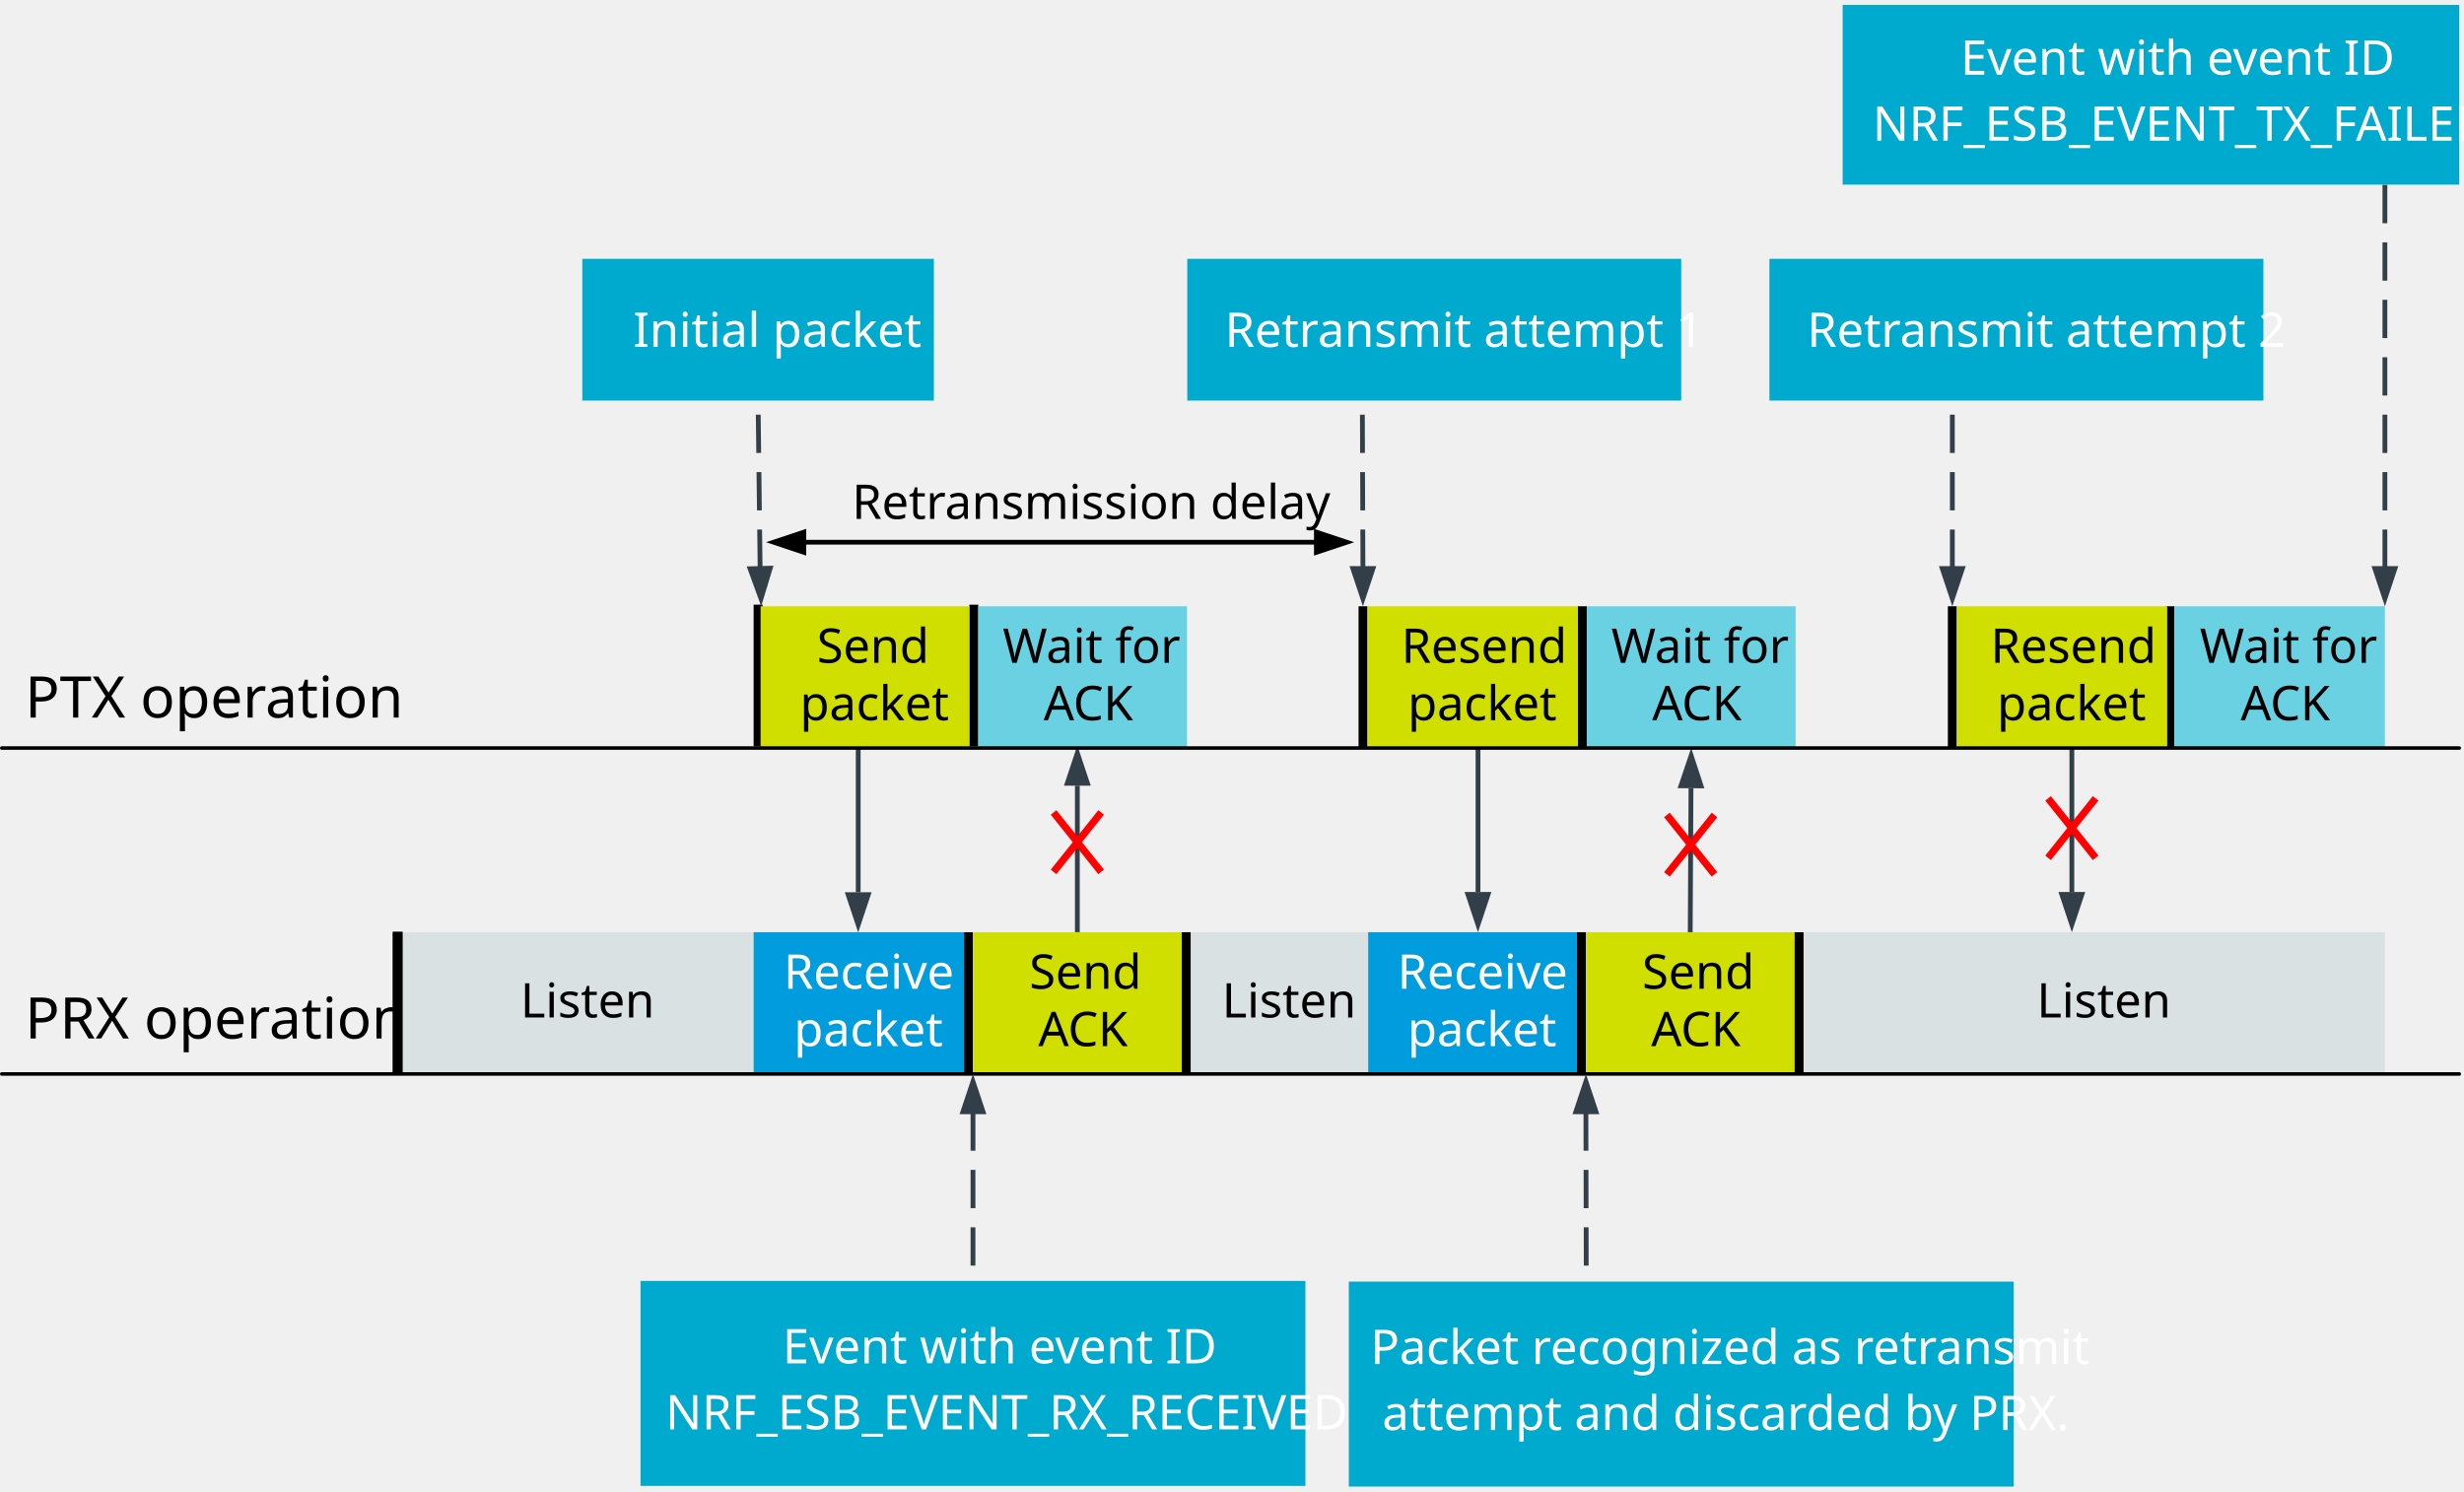
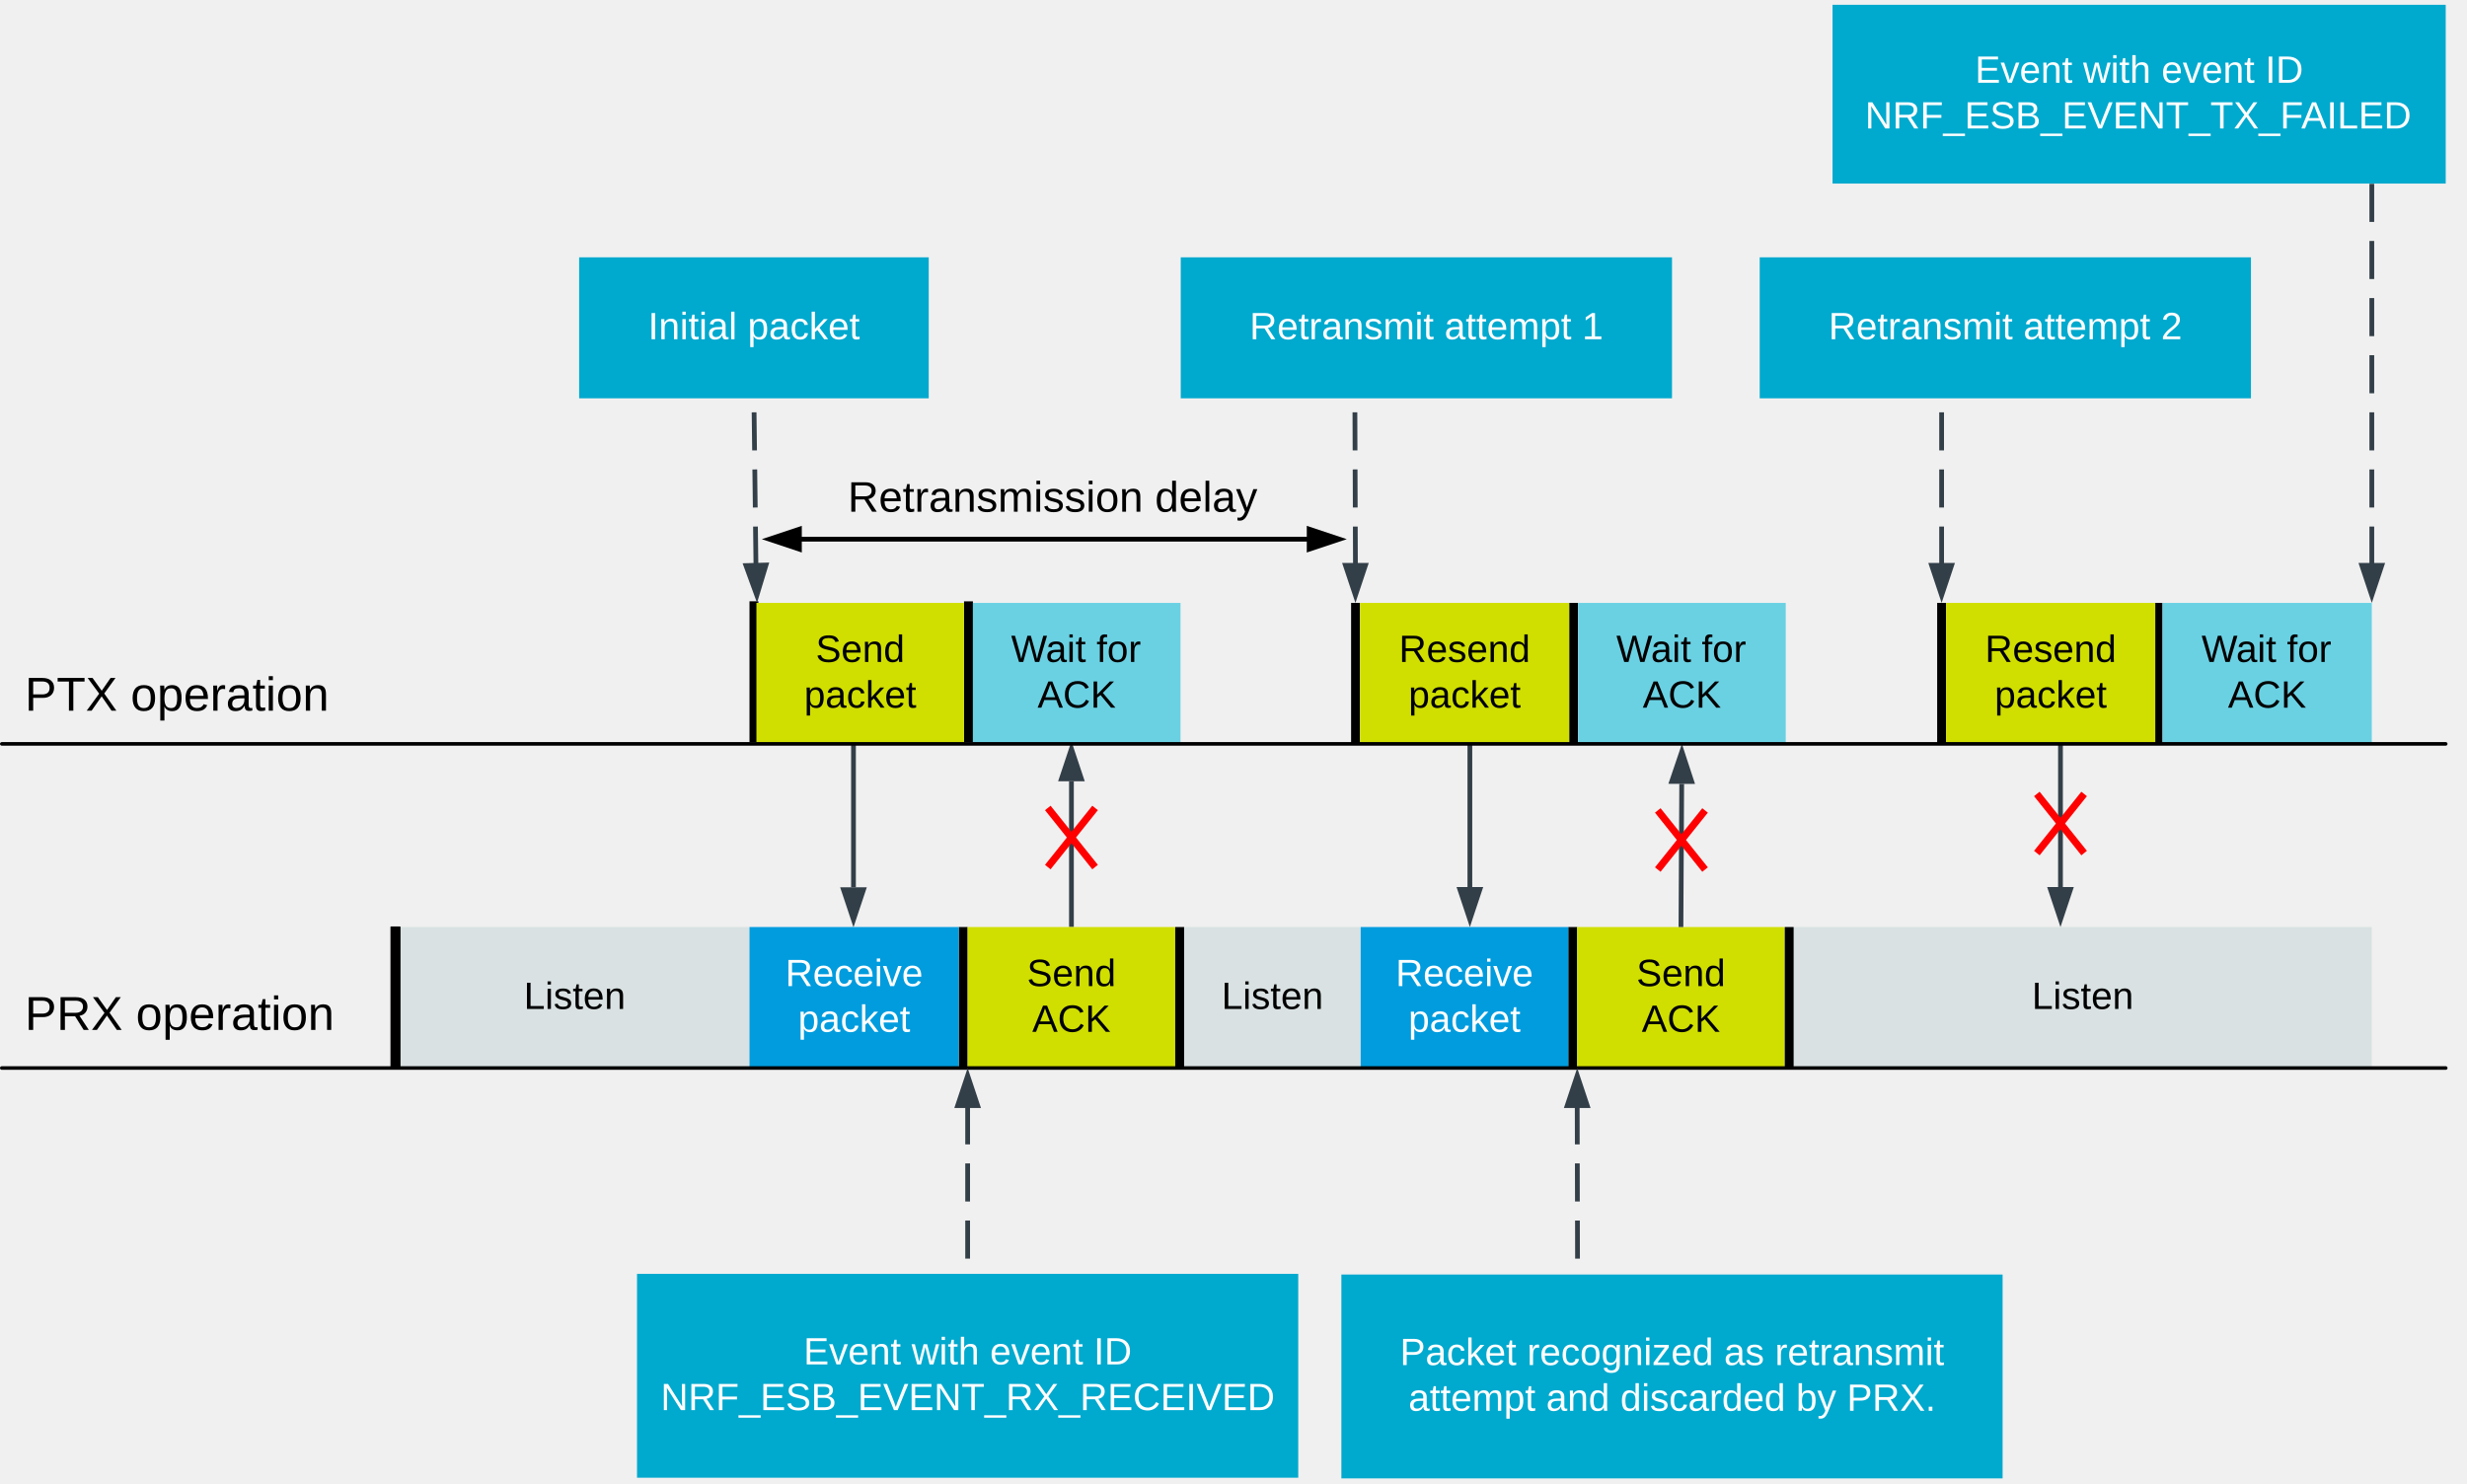
- <svg xmlns="http://www.w3.org/2000/svg" xmlns:xlink="http://www.w3.org/1999/xlink" width="7.149in" height="4.328in" viewBox="0 0 514.761 311.581" xml:space="preserve" color-interpolation-filters="sRGB" class="st22">
+ <svg xmlns="http://www.w3.org/2000/svg" xmlns:xlink="http://www.w3.org/1999/xlink" width="7.198in" height="4.328in" viewBox="0 0 518.232 311.581" xml:space="preserve" color-interpolation-filters="sRGB" class="st23">
  <style type="text/css">
	
		.st1 {fill:none;stroke:none;stroke-linecap:round;stroke-linejoin:round;stroke-width:0.72}
- 		.st2 {fill:#000000;font-family:Calibri;font-size:1em}
+ 		.st2 {fill:#000000;font-family:Arial;font-size:0.833em}
		.st3 {fill:#000000;stroke:none;stroke-linecap:round;stroke-linejoin:round;stroke-width:0.24}
		.st4 {fill:#d9e1e2;stroke:none;stroke-linecap:round;stroke-linejoin:round;stroke-width:0.72}
- 		.st5 {fill:#000000;font-family:Calibri;font-size:0.833em}
- 		.st6 {marker-end:url(#mrkr13-24);stroke:#333f48;stroke-linecap:butt;stroke-width:1}
+ 		.st5 {fill:#000000;font-family:Arial;font-size:0.667em}
+ 		.st6 {marker-end:url(#mrkr13-25);stroke:#333f48;stroke-linecap:butt;stroke-width:1}
		.st7 {fill:#333f48;fill-opacity:1;stroke:#333f48;stroke-opacity:1;stroke-width:0.357}
		.st8 {fill:#d0df00;stroke:none;stroke-linecap:round;stroke-linejoin:round;stroke-width:0.72}
		.st9 {font-size:1em}
		.st10 {fill:#009cde;stroke:none;stroke-linecap:round;stroke-linejoin:round;stroke-width:0.72}
- 		.st11 {fill:#ffffff;font-family:Calibri;font-size:0.833em}
+ 		.st11 {fill:#ffffff;font-family:Arial;font-size:0.667em}
		.st12 {fill:#000000;stroke:#000000;stroke-linecap:round;stroke-linejoin:round;stroke-width:0.24}
		.st13 {fill:#6ad1e3;stroke:none;stroke-linecap:round;stroke-linejoin:round;stroke-width:0.72}
		.st14 {fill:#00a9ce}
		.st15 {stroke:#ff0000;stroke-width:1.5}
- 		.st16 {marker-end:url(#mrkr13-120);marker-start:url(#mrkr13-118);stroke:#000000;stroke-linecap:round;stroke-linejoin:round;stroke-width:1}
+ 		.st16 {marker-end:url(#mrkr13-121);marker-start:url(#mrkr13-119);stroke:#000000;stroke-linecap:round;stroke-linejoin:round;stroke-width:1}
		.st17 {fill:#000000;fill-opacity:1;stroke:#000000;stroke-opacity:1;stroke-width:0.357}
		.st18 {stroke:#000000;stroke-linecap:round;stroke-linejoin:round;stroke-width:0.75}
		.st19 {fill:#00a9ce;stroke:none;stroke-width:1}
- 		.st20 {marker-start:url(#mrkr13-140);stroke:#333f48;stroke-dasharray:8,4;stroke-linecap:butt;stroke-width:1}
+ 		.st20 {marker-start:url(#mrkr13-141);stroke:#333f48;stroke-dasharray:8,4;stroke-linecap:butt;stroke-width:1}
		.st21 {fill:none;stroke:none;stroke-width:1}
- 		.st22 {fill:none;fill-rule:evenodd;font-size:12px;overflow:visible;stroke-linecap:square;stroke-miterlimit:3}
+ 		.st22 {fill:#000000;font-family:Arial;font-size:0.75em}
+ 		.st23 {fill:none;fill-rule:evenodd;font-size:12px;overflow:visible;stroke-linecap:square;stroke-miterlimit:3}
	
	</style>
  <defs id="Markers">
    <g id="lend13">
      <path d="M 3 1 L 0 0 L 3 -1 L 3 1 " style="stroke:none" />
    </g>
-     <marker id="mrkr13-24" class="st7" refX="-8.4" orient="auto" markerUnits="strokeWidth" overflow="visible">
+     <marker id="mrkr13-25" class="st7" refX="-8.4" orient="auto" markerUnits="strokeWidth" overflow="visible">
      <use xlink:href="#lend13" transform="scale(-2.8,-2.8) " />
    </marker>
-     <marker id="mrkr13-118" class="st17" refX="8.04" orient="auto" markerUnits="strokeWidth" overflow="visible">
+     <marker id="mrkr13-119" class="st17" refX="8.04" orient="auto" markerUnits="strokeWidth" overflow="visible">
      <use xlink:href="#lend13" transform="scale(2.8) " />
    </marker>
-     <marker id="mrkr13-120" class="st17" refX="-8.4" orient="auto" markerUnits="strokeWidth" overflow="visible">
+     <marker id="mrkr13-121" class="st17" refX="-8.4" orient="auto" markerUnits="strokeWidth" overflow="visible">
      <use xlink:href="#lend13" transform="scale(-2.8,-2.8) " />
    </marker>
-     <marker id="mrkr13-140" class="st7" refX="8.04" orient="auto" markerUnits="strokeWidth" overflow="visible">
+     <marker id="mrkr13-141" class="st7" refX="8.04" orient="auto" markerUnits="strokeWidth" overflow="visible">
      <use xlink:href="#lend13" transform="scale(2.8) " />
    </marker>
  </defs>
  <g>
-     <g id="shape335-1" transform="translate(1.21956,-156.432)">
-       <rect x="0" y="293.874" width="80.921" height="17.706" class="st1" />
-       <text x="4" y="306.33" class="st2">PTX operation</text>
-     </g>
-     <g id="shape336-4" transform="translate(202.509,-155.64)">
-       <rect x="0" y="281.962" width="1.866" height="29.618" class="st3" />
-     </g>
-     <g id="shape337-6" transform="translate(157.442,-155.652)">
-       <rect x="0" y="281.962" width="1.866" height="29.618" class="st3" />
-     </g>
-     <g id="shape339-8" transform="translate(1.21956,-91.8421)">
-       <rect x="0" y="298.825" width="80.921" height="12.756" class="st1" />
-       <text x="4" y="308.8" class="st2">PRX operation</text>
-     </g>
-     <g id="shape340-11" transform="translate(201.4,-87.2139)">
-       <rect x="0" y="281.962" width="1.866" height="29.618" class="st3" />
-     </g>
-     <g id="shape431-13" transform="translate(84.0059,-87.2139)">
-       <rect x="0" y="281.962" width="73.437" height="29.618" class="st4" />
-       <text x="24.72" y="299.77" class="st5">Listen</text>
-     </g>
-     <g id="shape432-16" transform="translate(248.743,-87.2139)">
-       <rect x="0" y="281.962" width="37.086" height="29.618" class="st4" />
-       <text x="6.55" y="299.77" class="st5">Listen</text>
-     </g>
-     <g id="shape433-19" transform="translate(490.867,156.27) rotate(90)">
-       <path d="M0 311.58 L30.13 311.58" class="st6" />
-     </g>
-     <g id="shape434-25" transform="translate(-86.5089,194.748) rotate(-90)">
-       <path d="M0 311.58 L30.62 311.58" class="st6" />
-     </g>
-     <g id="shape435-30" transform="translate(158.898,-155.311)">
-       <rect x="0" y="281.962" width="43.611" height="29.618" class="st8" />
-       <text x="11.77" y="293.77" class="st5">Send <tspan x="8.23" dy="1.2em" class="st9">packet</tspan>
-       </text>
-     </g>
-     <g id="shape436-34" transform="translate(203.266,-87.2139)">
-       <rect x="0" y="281.962" width="43.611" height="29.618" class="st8" />
-       <text x="11.77" y="293.77" class="st5">Send <tspan x="13.65" dy="1.2em" class="st9">ACK</tspan>
-       </text>
-     </g>
-     <g id="shape437-38" transform="translate(157.442,-87.2139)">
-       <rect x="0" y="281.962" width="43.958" height="29.618" class="st10" />
-       <text x="6.28" y="293.77" class="st11">Receive <tspan x="8.41" dy="1.2em" class="st9">packet</tspan>
-       </text>
-     </g>
-     <g id="shape438-42" transform="translate(329.625,-155.311)">
-       <rect x="0" y="281.962" width="1.866" height="29.618" class="st3" />
-     </g>
-     <g id="shape439-44" transform="translate(283.819,-155.311)">
-       <rect x="0" y="281.962" width="1.866" height="29.618" class="st3" />
-     </g>
-     <g id="shape440-46" transform="translate(285.685,-155.311)">
-       <rect x="0" y="281.962" width="43.958" height="29.618" class="st8" />
-       <text x="7.08" y="293.77" class="st5">Resend <tspan x="8.41" dy="1.2em" class="st9">packet</tspan>
-       </text>
-     </g>
-     <g id="shape441-50" transform="translate(452.409,-155.311)">
-       <rect x="0" y="281.962" width="1.866" height="29.618" class="st3" />
-     </g>
-     <g id="shape442-52" transform="translate(406.932,-155.311)">
-       <rect x="0" y="281.962" width="1.866" height="29.618" class="st3" />
-     </g>
-     <g id="shape443-54" transform="translate(408.798,-155.311)">
-       <rect x="0" y="281.962" width="43.958" height="29.618" class="st8" />
-       <text x="7.08" y="293.77" class="st5">Resend <tspan x="8.41" dy="1.2em" class="st9">packet</tspan>
-       </text>
-     </g>
-     <g id="shape444-58" transform="translate(329.44,-87.2139)">
-       <rect x="0" y="281.962" width="1.866" height="29.618" class="st3" />
-     </g>
-     <g id="shape445-60" transform="translate(376.782,-87.2139)">
-       <rect x="0" y="281.962" width="121.45" height="29.618" class="st4" />
-       <text x="48.73" y="299.77" class="st5">Listen</text>
-     </g>
-     <g id="shape446-63" transform="translate(331.306,-87.2139)">
-       <rect x="0" y="281.962" width="43.611" height="29.618" class="st8" />
-       <text x="11.77" y="293.77" class="st5">Send <tspan x="13.65" dy="1.2em" class="st9">ACK</tspan>
-       </text>
-     </g>
-     <g id="shape447-67" transform="translate(285.829,-87.2139)">
-       <rect x="0" y="281.962" width="43.611" height="29.618" class="st10" />
-       <text x="6.11" y="293.77" class="st11">Receive <tspan x="8.23" dy="1.2em" class="st9">packet</tspan>
-       </text>
-     </g>
-     <g id="shape448-71" transform="translate(620.35,156.27) rotate(90)">
-       <path d="M0 311.58 L30.08 311.58" class="st6" />
-     </g>
-     <g id="shape449-76" transform="translate(744.417,156.27) rotate(90)">
-       <path d="M0 311.58 L30.08 311.58" class="st6" />
-     </g>
-     <g id="shape450-81" transform="translate(82.1401,-87.2139)">
-       <rect x="0" y="281.962" width="1.866" height="29.618" class="st12" />
-     </g>
-     <g id="shape451-83" transform="translate(246.877,-87.2139)">
-       <rect x="0" y="281.962" width="1.866" height="29.618" class="st3" />
-     </g>
-     <g id="shape452-85" transform="translate(374.917,-87.2139)">
-       <rect x="0" y="281.962" width="1.866" height="29.618" class="st3" />
-     </g>
-     <g id="shape453-87" transform="translate(204.375,-155.311)">
-       <rect x="0" y="281.962" width="43.611" height="29.618" class="st13" />
-       <text x="5.1" y="293.77" class="st5">Wait for <tspan x="13.65" dy="1.2em" class="st9">ACK</tspan>
-       </text>
-     </g>
-     <g id="shape454-91" transform="translate(331.509,-155.311)">
-       <rect x="0" y="281.962" width="43.611" height="29.618" class="st13" />
-       <text x="5.1" y="293.77" class="st5">Wait for <tspan x="13.65" dy="1.2em" class="st9">ACK</tspan>
-       </text>
-     </g>
-     <g id="group455-95" transform="translate(225.072,-135.639)">
-       <g id="shape456-96" transform="translate(-4.5,5.6232)">
-         <path d="M0 311.58 L9 300.33 L0 311.58 ZM9 311.58 L0 300.33 L9 311.58 Z" class="st14" />
-         <path d="M0 311.58 L9 300.33M9 311.58 L0 300.33" class="st15" />
-       </g>
-     </g>
-     <g id="shape457-99" transform="translate(41.5349,193.105) rotate(-89.6977)">
-       <path d="M0 311.58 L30.08 311.58" class="st6" />
-     </g>
-     <g id="group458-104" transform="translate(353.855,-135.925)">
-       <g id="shape459-105" transform="translate(-5.14724,6.43199)">
-         <path d="M0 311.58 L9 300.33 L0 311.58 ZM9 311.58 L0 300.33 L9 311.58 Z" class="st14" />
-         <path d="M0 311.58 L9 300.33M9 311.58 L0 300.33" class="st15" />
-       </g>
-     </g>
-     <g id="group460-108" transform="translate(432.837,-138.581)">
-       <g id="shape461-109" transform="translate(-4.5,5.6232)">
-         <path d="M0 311.58 L9 300.33 L0 311.58 ZM9 311.58 L0 300.33 L9 311.58 Z" class="st14" />
-         <path d="M0 311.58 L9 300.33M9 311.58 L0 300.33" class="st15" />
-       </g>
-     </g>
-     <g id="shape462-112" transform="translate(160.031,-198.318)">
-       <path d="M8.04 311.58 L8.4 311.58 L114.48 311.58" class="st16" />
-     </g>
-     <g id="shape465-121" transform="translate(454.274,-155.311)">
-       <rect x="0" y="281.962" width="43.958" height="29.618" class="st13" />
-       <text x="5.28" y="293.77" class="st5">Wait for <tspan x="13.82" dy="1.2em" class="st9">ACK</tspan>
-       </text>
-     </g>
-     <g id="shape334-125" transform="translate(0.375,-155.311)">
-       <path d="M0 311.58 L513.39 311.58" class="st18" />
-     </g>
-     <g id="shape338-128" transform="translate(0.375,-87.2139)">
-       <path d="M0 311.58 L513.39 311.58" class="st18" />
-     </g>
-     <g id="shape466-131" transform="translate(133.817,-1.14113)">
-       <rect x="0" y="268.752" width="138.898" height="42.828" class="st19" />
-       <text x="29.67" y="285.97" class="st11">Event with event ID <tspan x="5.22" dy="1.38em" class="st9">NRF_ESB_EVENT_RX_RECEIVED</tspan>
-       </text>
-     </g>
-     <g id="shape467-135" transform="translate(196.179,-87.2139)">
-       <path d="M7.09 319.62 L7.09 319.98 L7.09 354.83" class="st20" />
-     </g>
-     <g id="shape469-141" transform="translate(281.78,-1)">
-       <rect x="0" y="268.752" width="138.898" height="42.828" class="st19" />
-       <text x="4.54" y="285.97" class="st11">Packet recognized as retransmit <tspan x="6.98" dy="1.38em" class="st9">attempt and discarded by PRX.</tspan>
-       </text>
-     </g>
-     <g id="shape470-145" transform="translate(324.259,-87.2139)">
-       <path d="M7.06 319.62 L7.06 319.98 L7.13 354.97" class="st20" />
-     </g>
-     <g id="shape472-150" transform="translate(121.657,-227.911)">
-       <rect x="0" y="281.962" width="73.437" height="29.618" class="st19" />
-       <text x="10.62" y="300.37" class="st11">Initial packet</text>
-     </g>
-     <g id="shape473-153" transform="translate(165.723,-184.929)">
-       <path d="M-6.92 303.54 L-6.93 303.18 L-7.35 268.6" class="st20" />
-     </g>
-     <g id="shape475-158" transform="translate(248.034,-227.911)">
-       <rect x="0" y="281.962" width="103.195" height="29.618" class="st19" />
-       <text x="7.86" y="300.37" class="st11">Retransmit attempt 1</text>
-     </g>
-     <g id="shape478-161" transform="translate(291.77,-184.929)">
-       <path d="M-7.04 303.54 L-7.04 303.18 L-7.16 268.6" class="st20" />
-     </g>
-     <g id="shape479-166" transform="translate(369.654,-227.911)">
-       <rect x="0" y="281.962" width="103.195" height="29.618" class="st19" />
-       <text x="7.86" y="300.37" class="st11">Retransmit attempt 2</text>
-     </g>
-     <g id="shape481-169" transform="translate(384.954,-273.025)">
-       <rect x="0" y="274.025" width="128.807" height="37.555" class="st19" />
-       <text x="24.63" y="288.6" class="st11">Event with event ID <tspan x="6.26" dy="1.38em" class="st9">NRF_ESB_EVENT_TX_FAILED</tspan>
-       </text>
-     </g>
-     <g id="shape483-173" transform="translate(400.778,-184.929)">
-       <path d="M7.09 303.54 L7.09 303.18 L7.09 268.6" class="st20" />
-     </g>
-     <g id="shape484-178" transform="translate(491.146,-184.929)">
-       <path d="M7.09 303.54 L7.09 303.18 L7.09 222.73" class="st20" />
-     </g>
-     <g id="shape485-183" transform="translate(169.52,-202.254)">
-       <rect x="0" y="302.51" width="103.195" height="9.071" class="st21" />
-       <text x="8.48" y="310.65" class="st5">Retransmission delay</text>
+     <g id="group486-1" transform="translate(0.375,-1)">
+       <g id="shape335-2" transform="translate(0.844558,-155.432)">
+         <rect x="0" y="293.874" width="80.921" height="17.706" class="st1" />
+         <text x="4" y="305.73" class="st2">PTX operation</text>
+       </g>
+       <g id="shape336-5" transform="translate(202.134,-154.64)">
+         <rect x="0" y="281.962" width="1.866" height="29.618" class="st3" />
+       </g>
+       <g id="shape337-7" transform="translate(157.067,-154.652)">
+         <rect x="0" y="281.962" width="1.866" height="29.618" class="st3" />
+       </g>
+       <g id="shape339-9" transform="translate(0.844558,-90.8421)">
+         <rect x="0" y="298.825" width="80.921" height="12.756" class="st1" />
+         <text x="4" y="308.2" class="st2">PRX operation</text>
+       </g>
+       <g id="shape340-12" transform="translate(201.025,-86.2139)">
+         <rect x="0" y="281.962" width="1.866" height="29.618" class="st3" />
+       </g>
+       <g id="shape431-14" transform="translate(83.6309,-86.2139)">
+         <rect x="0" y="281.962" width="73.437" height="29.618" class="st4" />
+         <text x="26.04" y="299.17" class="st5">Listen</text>
+       </g>
+       <g id="shape432-17" transform="translate(248.368,-86.2139)">
+         <rect x="0" y="281.962" width="37.086" height="29.618" class="st4" />
+         <text x="7.87" y="299.17" class="st5">Listen</text>
+       </g>
+       <g id="shape433-20" transform="translate(490.492,157.27) rotate(90)">
+         <path d="M0 311.58 L30.13 311.58" class="st6" />
+       </g>
+       <g id="shape434-26" transform="translate(-86.8839,195.748) rotate(-90)">
+         <path d="M0 311.58 L30.62 311.58" class="st6" />
+       </g>
+       <g id="shape435-31" transform="translate(158.523,-154.311)">
+         <rect x="0" y="281.962" width="43.611" height="29.618" class="st8" />
+         <text x="12.46" y="294.37" class="st5">Send <tspan x="10.02" dy="1.2em" class="st9">packet</tspan>
+         </text>
+       </g>
+       <g id="shape436-35" transform="translate(202.891,-86.2139)">
+         <rect x="0" y="281.962" width="43.611" height="29.618" class="st8" />
+         <text x="12.46" y="294.37" class="st5">Send <tspan x="13.58" dy="1.2em" class="st9">ACK</tspan>
+         </text>
+       </g>
+       <g id="shape437-39" transform="translate(157.067,-86.2139)">
+         <rect x="0" y="281.962" width="43.958" height="29.618" class="st10" />
+         <text x="7.53" y="294.37" class="st11">Receive <tspan x="10.19" dy="1.2em" class="st9">packet</tspan>
+         </text>
+       </g>
+       <g id="shape438-43" transform="translate(329.25,-154.311)">
+         <rect x="0" y="281.962" width="1.866" height="29.618" class="st3" />
+       </g>
+       <g id="shape439-45" transform="translate(283.444,-154.311)">
+         <rect x="0" y="281.962" width="1.866" height="29.618" class="st3" />
+       </g>
+       <g id="shape440-47" transform="translate(285.31,-154.311)">
+         <rect x="0" y="281.962" width="43.958" height="29.618" class="st8" />
+         <text x="8.19" y="294.37" class="st5">Resend <tspan x="10.19" dy="1.2em" class="st9">packet</tspan>
+         </text>
+       </g>
+       <g id="shape441-51" transform="translate(452.034,-154.311)">
+         <rect x="0" y="281.962" width="1.866" height="29.618" class="st3" />
+       </g>
+       <g id="shape442-53" transform="translate(406.557,-154.311)">
+         <rect x="0" y="281.962" width="1.866" height="29.618" class="st3" />
+       </g>
+       <g id="shape443-55" transform="translate(408.423,-154.311)">
+         <rect x="0" y="281.962" width="43.958" height="29.618" class="st8" />
+         <text x="8.19" y="294.37" class="st5">Resend <tspan x="10.19" dy="1.2em" class="st9">packet</tspan>
+         </text>
+       </g>
+       <g id="shape444-59" transform="translate(329.065,-86.2139)">
+         <rect x="0" y="281.962" width="1.866" height="29.618" class="st3" />
+       </g>
+       <g id="shape445-61" transform="translate(376.407,-86.2139)">
+         <rect x="0" y="281.962" width="121.45" height="29.618" class="st4" />
+         <text x="50.05" y="299.17" class="st5">Listen</text>
+       </g>
+       <g id="shape446-64" transform="translate(330.931,-86.2139)">
+         <rect x="0" y="281.962" width="43.611" height="29.618" class="st8" />
+         <text x="12.46" y="294.37" class="st5">Send <tspan x="13.58" dy="1.2em" class="st9">ACK</tspan>
+         </text>
+       </g>
+       <g id="shape447-68" transform="translate(285.454,-86.2139)">
+         <rect x="0" y="281.962" width="43.611" height="29.618" class="st10" />
+         <text x="7.35" y="294.37" class="st11">Receive <tspan x="10.02" dy="1.2em" class="st9">packet</tspan>
+         </text>
+       </g>
+       <g id="shape448-72" transform="translate(619.975,157.27) rotate(90)">
+         <path d="M0 311.58 L30.08 311.58" class="st6" />
+       </g>
+       <g id="shape449-77" transform="translate(744.042,157.27) rotate(90)">
+         <path d="M0 311.58 L30.08 311.58" class="st6" />
+       </g>
+       <g id="shape450-82" transform="translate(81.7651,-86.2139)">
+         <rect x="0" y="281.962" width="1.866" height="29.618" class="st12" />
+       </g>
+       <g id="shape451-84" transform="translate(246.502,-86.2139)">
+         <rect x="0" y="281.962" width="1.866" height="29.618" class="st3" />
+       </g>
+       <g id="shape452-86" transform="translate(374.542,-86.2139)">
+         <rect x="0" y="281.962" width="1.866" height="29.618" class="st3" />
+       </g>
+       <g id="shape453-88" transform="translate(204,-154.311)">
+         <rect x="0" y="281.962" width="43.611" height="29.618" class="st13" />
+         <text x="8.03" y="294.37" class="st5">Wait for <tspan x="13.58" dy="1.2em" class="st9">ACK</tspan>
+         </text>
+       </g>
+       <g id="shape454-92" transform="translate(331.134,-154.311)">
+         <rect x="0" y="281.962" width="43.611" height="29.618" class="st13" />
+         <text x="8.03" y="294.37" class="st5">Wait for <tspan x="13.58" dy="1.2em" class="st9">ACK</tspan>
+         </text>
+       </g>
+       <g id="group455-96" transform="translate(224.697,-134.639)">
+         <g id="shape456-97" transform="translate(-4.5,5.6232)">
+           <path d="M0 311.58 L9 300.33 L0 311.58 ZM9 311.58 L0 300.33 L9 311.58 Z" class="st14" />
+           <path d="M0 311.58 L9 300.33M9 311.58 L0 300.33" class="st15" />
+         </g>
+       </g>
+       <g id="shape457-100" transform="translate(41.1599,194.105) rotate(-89.6977)">
+         <path d="M0 311.58 L30.08 311.58" class="st6" />
+       </g>
+       <g id="group458-105" transform="translate(353.48,-134.925)">
+         <g id="shape459-106" transform="translate(-5.14724,6.43199)">
+           <path d="M0 311.58 L9 300.33 L0 311.58 ZM9 311.58 L0 300.33 L9 311.58 Z" class="st14" />
+           <path d="M0 311.58 L9 300.33M9 311.58 L0 300.33" class="st15" />
+         </g>
+       </g>
+       <g id="group460-109" transform="translate(432.462,-137.581)">
+         <g id="shape461-110" transform="translate(-4.5,5.6232)">
+           <path d="M0 311.58 L9 300.33 L0 311.58 ZM9 311.58 L0 300.33 L9 311.58 Z" class="st14" />
+           <path d="M0 311.58 L9 300.33M9 311.58 L0 300.33" class="st15" />
+         </g>
+       </g>
+       <g id="shape462-113" transform="translate(159.656,-197.318)">
+         <path d="M8.04 311.58 L8.4 311.58 L114.48 311.58" class="st16" />
+       </g>
+       <g id="shape465-122" transform="translate(453.899,-154.311)">
+         <rect x="0" y="281.962" width="43.958" height="29.618" class="st13" />
+         <text x="8.2" y="294.37" class="st5">Wait for <tspan x="13.75" dy="1.2em" class="st9">ACK</tspan>
+         </text>
+       </g>
+       <g id="shape334-126" transform="translate(0,-154.311)">
+         <path d="M0 311.58 L513.39 311.58" class="st18" />
+       </g>
+       <g id="shape338-129" transform="translate(0,-86.2139)">
+         <path d="M0 311.58 L513.39 311.58" class="st18" />
+       </g>
+       <g id="shape466-132" transform="translate(133.442,-0.14113)">
+         <rect x="0" y="268.752" width="138.898" height="42.828" class="st19" />
+         <text x="34.99" y="287.77" class="st11">Event with event ID <tspan x="4.98" dy="1.2em" class="st9">NRF_ESB_EVENT_RX_RECEIVED</tspan>
+         </text>
+       </g>
+       <g id="shape467-136" transform="translate(195.804,-86.2139)">
+         <path d="M7.09 319.62 L7.09 319.98 L7.09 354.83" class="st20" />
+       </g>
+       <g id="shape469-142" transform="translate(281.405,0)">
+         <rect x="0" y="268.752" width="138.898" height="42.828" class="st19" />
+         <text x="12.31" y="287.77" class="st11">Packet recognized as retransmit <tspan x="14.09" dy="1.2em" class="st9">attempt and discarded by PRX.</tspan>
+         </text>
+       </g>
+       <g id="shape470-146" transform="translate(323.884,-86.2139)">
+         <path d="M7.06 319.62 L7.06 319.98 L7.13 354.97" class="st20" />
+       </g>
+       <g id="shape472-151" transform="translate(121.282,-226.911)">
+         <rect x="0" y="281.962" width="73.437" height="29.618" class="st19" />
+         <text x="14.48" y="299.17" class="st11">Initial packet</text>
+       </g>
+       <g id="shape473-154" transform="translate(165.348,-183.929)">
+         <path d="M-6.92 303.54 L-6.93 303.18 L-7.35 268.6" class="st20" />
+       </g>
+       <g id="shape475-159" transform="translate(247.659,-226.911)">
+         <rect x="0" y="281.962" width="103.195" height="29.618" class="st19" />
+         <text x="14.47" y="299.17" class="st11">Retransmit attempt 1</text>
+       </g>
+       <g id="shape478-162" transform="translate(291.395,-183.929)">
+         <path d="M-7.04 303.54 L-7.04 303.18 L-7.16 268.6" class="st20" />
+       </g>
+       <g id="shape479-167" transform="translate(369.279,-226.911)">
+         <rect x="0" y="281.962" width="103.195" height="29.618" class="st19" />
+         <text x="14.47" y="299.17" class="st11">Retransmit attempt 2</text>
+       </g>
+       <g id="shape481-170" transform="translate(384.579,-272.025)">
+         <rect x="0" y="274.025" width="128.807" height="37.555" class="st19" />
+         <text x="29.94" y="290.4" class="st11">Event with event ID <tspan x="6.83" dy="1.2em" class="st9">NRF_ESB_EVENT_TX_FAILED</tspan>
+         </text>
+       </g>
+       <g id="shape483-174" transform="translate(400.403,-183.929)">
+         <path d="M7.09 303.54 L7.09 303.18 L7.09 268.6" class="st20" />
+       </g>
+       <g id="shape484-179" transform="translate(490.771,-183.929)">
+         <path d="M7.09 303.54 L7.09 303.18 L7.09 222.73" class="st20" />
+       </g>
+       <g id="shape485-184" transform="translate(169.145,-201.254)">
+         <rect x="0" y="302.51" width="103.195" height="9.071" class="st21" />
+         <text x="8.58" y="309.75" class="st22">Retransmission delay</text>
+       </g>
    </g>
  </g>
</svg>
